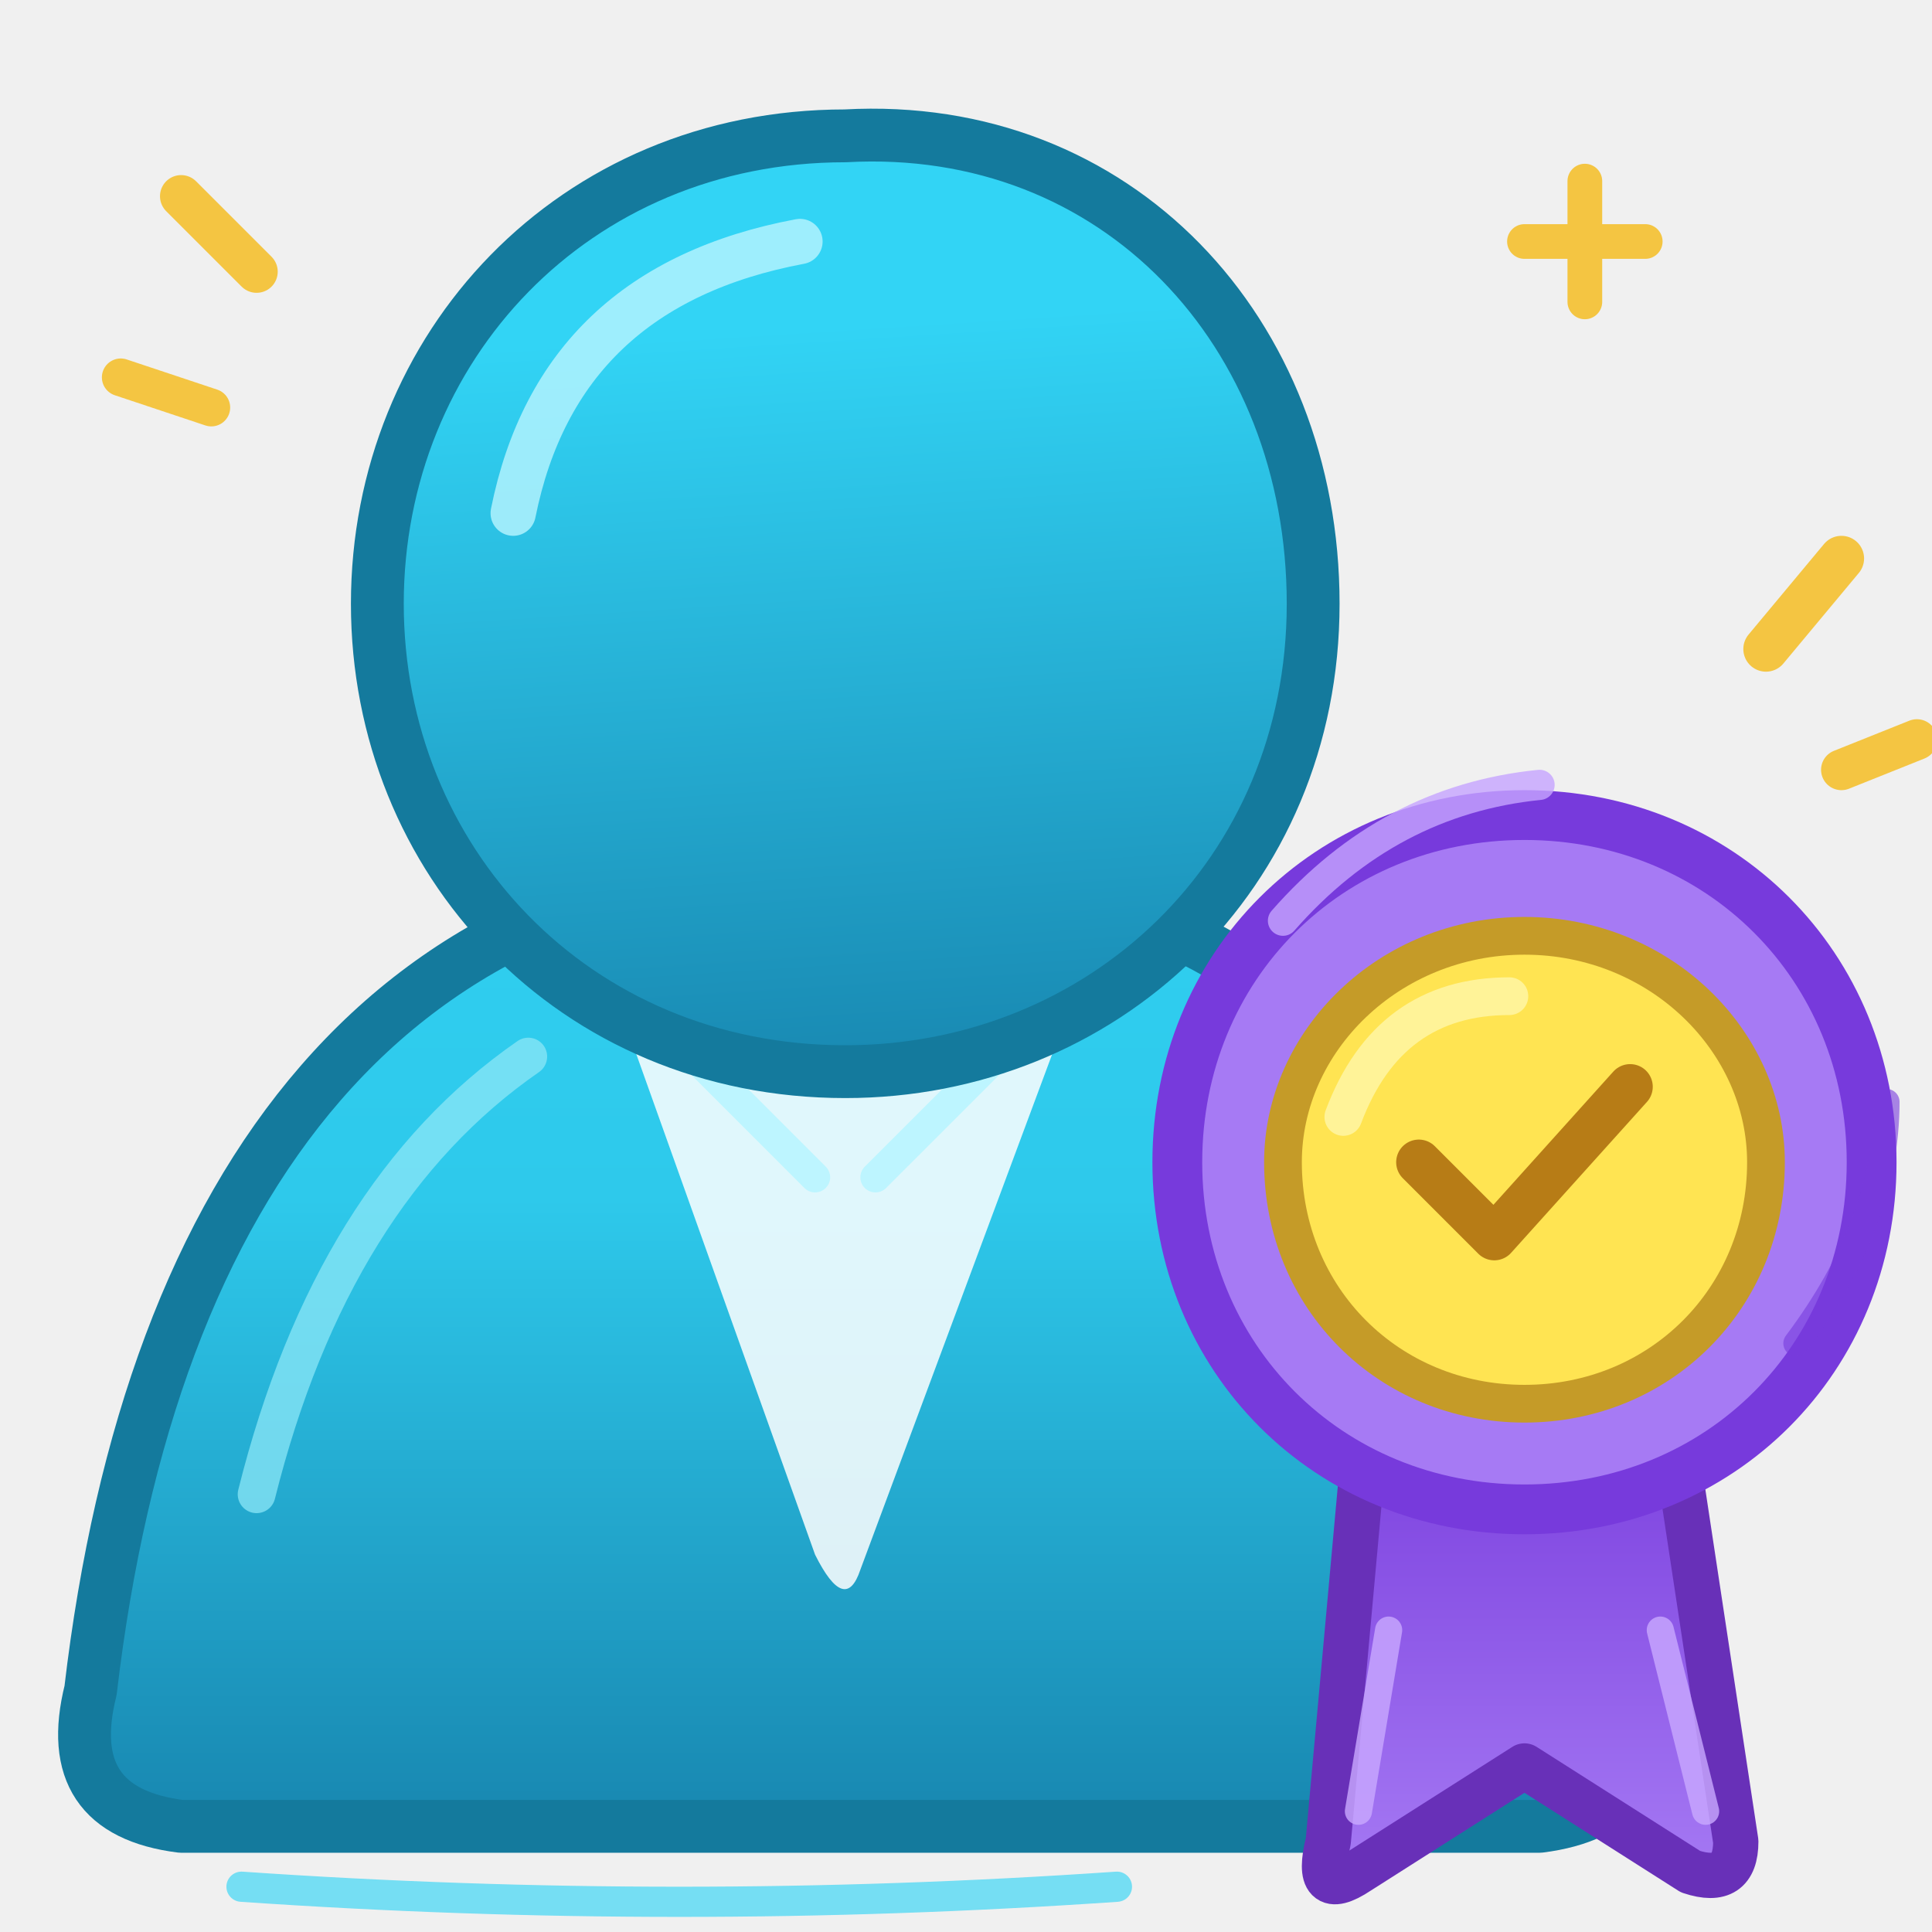
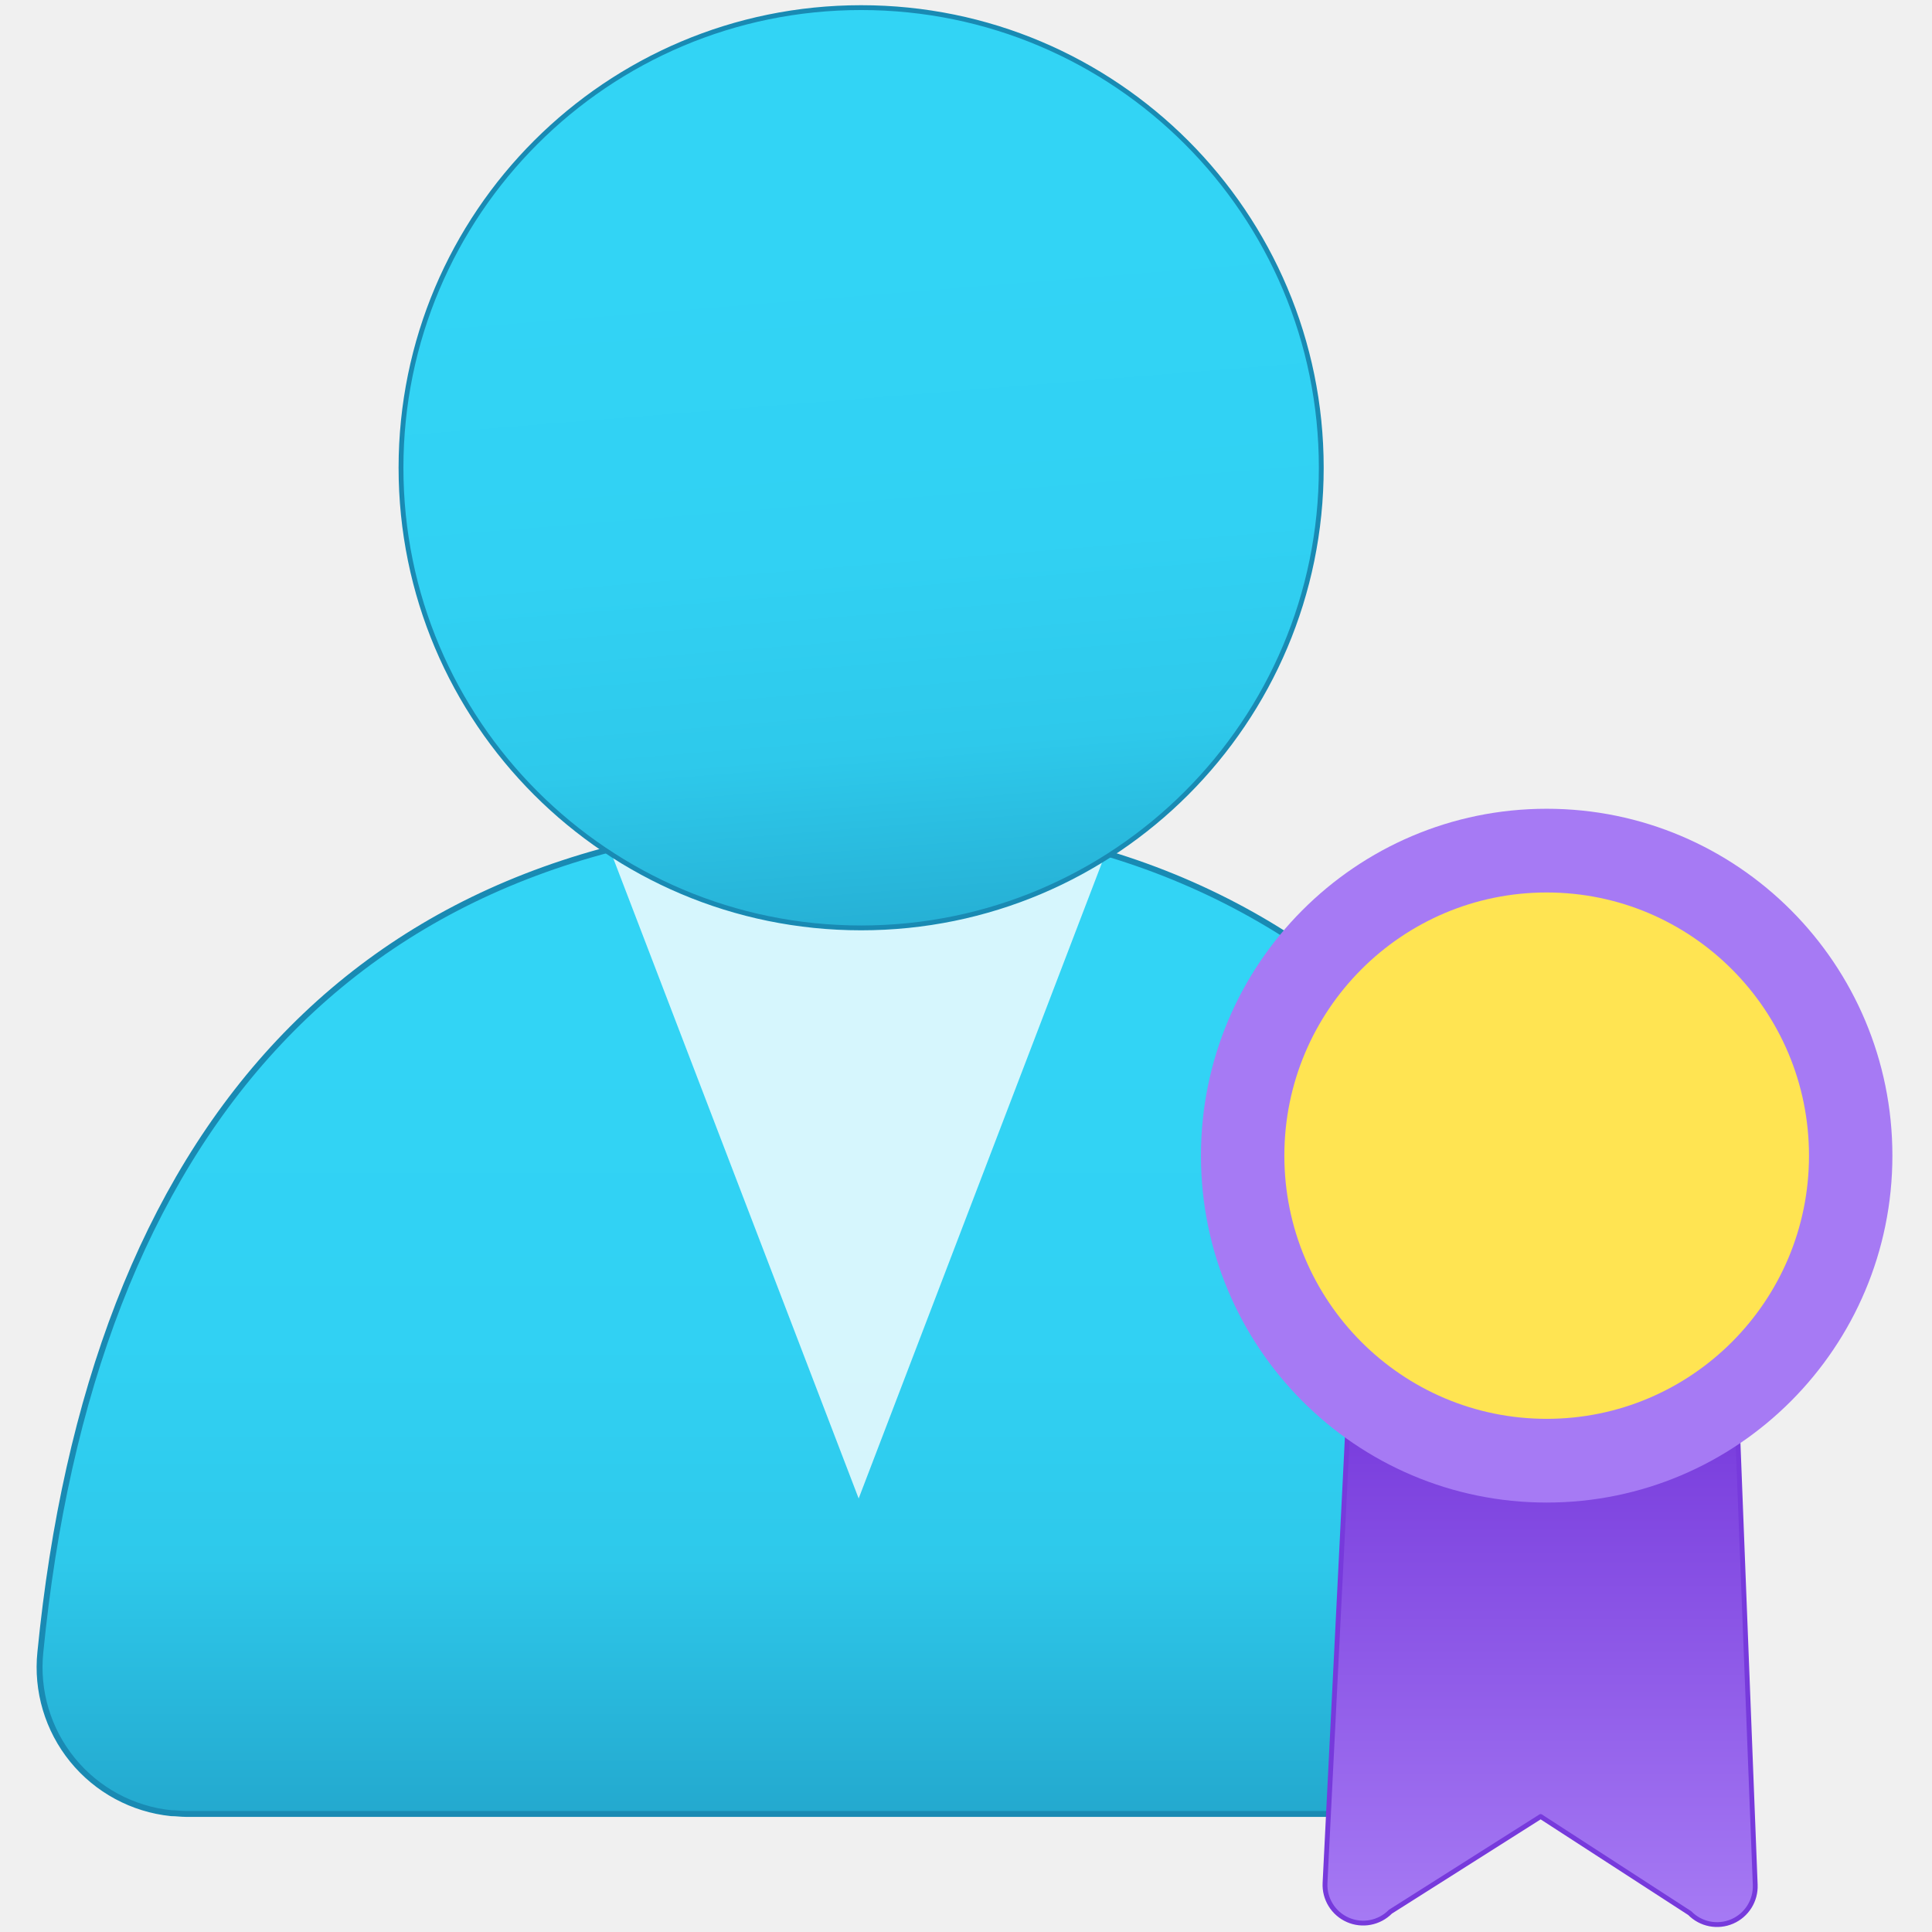
- <svg xmlns="http://www.w3.org/2000/svg" width="128" height="128" viewBox="0 0 128 128" fill="none">
+ <svg xmlns="http://www.w3.org/2000/svg" width="128" height="128" viewBox="0 0 128 128">
  <defs>
-     <linearGradient id="identityCyan" x1="55" y1="12" x2="55" y2="119" gradientUnits="userSpaceOnUse">
-       <stop offset="0.22" stop-color="#32D4F5" />
-       <stop offset="0.63" stop-color="#2EC9EB" />
-       <stop offset="1" stop-color="#198AB3" />
+     <linearGradient id="a16adbb9-578e-482b-adfc-4d82cc09754e" x1="8.011" y1="6.499" x2="8.011" y2="19.191" gradientUnits="userSpaceOnUse">
+       <stop offset="0.225" stop-color="#32d4f5" />
+       <stop offset="0.473" stop-color="#31d1f3" />
+       <stop offset="0.633" stop-color="#2ec9eb" />
+       <stop offset="0.999" stop-color="#198ab3" />
+       <stop offset="1" stop-color="#198ab3" />
    </linearGradient>
-     <linearGradient id="headCyan" x1="54" y1="8" x2="58" y2="70" gradientUnits="userSpaceOnUse">
-       <stop offset="0.22" stop-color="#32D4F5" />
-       <stop offset="1" stop-color="#198AB3" />
+     <linearGradient id="aee8c9ca-fb88-4033-9f01-0af417440dda" x1="7.649" y1="-0.304" x2="8.575" y2="11.219" gradientUnits="userSpaceOnUse">
+       <stop offset="0.225" stop-color="#32d4f5" />
+       <stop offset="0.473" stop-color="#31d1f3" />
+       <stop offset="0.633" stop-color="#2ec9eb" />
+       <stop offset="0.999" stop-color="#198ab3" />
+       <stop offset="1" stop-color="#198ab3" />
    </linearGradient>
-     <linearGradient id="ribbonPurple" x1="101" y1="91" x2="101" y2="125" gradientUnits="userSpaceOnUse">
-       <stop offset="0" stop-color="#773ADC" />
-       <stop offset="1" stop-color="#A67AF4" />
+     <linearGradient id="a9bad8b8-57b0-4671-9bb7-bde0d12c5e5b" x1="14.349" y1="17.929" x2="14.349" y2="13.063" gradientUnits="userSpaceOnUse">
+       <stop offset="0" stop-color="#a67af4" />
+       <stop offset="0.999" stop-color="#773adc" />
    </linearGradient>
  </defs>
-   <path d="M56 57            C82 57 100 74 106 100            Q108 107 109 112            Q110 120 102 121            L12 121            Q4 120 6 112            C10 78 26 57 56 57Z" fill="url(#identityCyan)" stroke="#147A9D" stroke-width="3.5" stroke-linecap="round" stroke-linejoin="round" />
-   <path d="M39 61            Q56 73 73 61            L57 104            Q56 107 54 103            Z" fill="#FFFFFF" opacity="0.85" />
-   <path d="M40 64 L54 78            M72 64 L58 78" stroke="#B9F5FF" stroke-width="2" stroke-linecap="round" opacity="0.9" />
-   <path d="M56 9            C74 8 87 22 87 40            C87 58 73 71 56 71            C38 71 25 57 25 40            C25 23 38 9 56 9Z" fill="url(#headCyan)" stroke="#147A9D" stroke-width="3.5" stroke-linecap="round" stroke-linejoin="round" />
-   <path d="M34 34            Q37 19 53 16" stroke="#B9F5FF" stroke-width="3" stroke-linecap="round" opacity="0.8" />
-   <path d="M17 99            Q22 79 35 70" stroke="#8BE7F7" stroke-width="2.5" stroke-linecap="round" opacity="0.75" />
-   <path d="M78 73            Q95 90 98 108" stroke="#0D7EA8" stroke-width="2" stroke-linecap="round" opacity="0.6" />
-   <path d="M91 89            L110 89            L115 122            Q115 125 112 124            L101 117            L90 124            Q87 126 88 122            Z" fill="url(#ribbonPurple)" stroke="#6830B8" stroke-width="3" stroke-linecap="round" stroke-linejoin="round" />
-   <path d="M92 108 L90 120            M110 108 L113 120" stroke="#C9A9FF" stroke-width="1.8" stroke-linecap="round" opacity="0.8" />
-   <path d="M101 54            C114 54 124 64 124 77            C124 90 114 100 101 100            C88 100 78 90 78 77            C78 64 88 54 101 54Z" fill="#A67AF4" stroke="#773ADC" stroke-width="3.3" stroke-linecap="round" stroke-linejoin="round" />
-   <path d="M101 62            C110 62 117 69 117 77            C117 86 110 93 101 93            C92 93 85 86 85 77            C85 69 92 62 101 62Z" fill="#FFE452" stroke="#C59B28" stroke-width="2.5" stroke-linejoin="round" />
-   <path d="M89 74            Q92 66 100 66" stroke="#FFF5A0" stroke-width="2.5" stroke-linecap="round" opacity="0.9" />
-   <path d="M94 77            L99 82            L108 72" stroke="#B77C16" stroke-width="3" stroke-linecap="round" stroke-linejoin="round" />
-   <path d="M85 61 Q92 53 102 52" stroke="#C6A4FF" stroke-width="2" stroke-linecap="round" opacity="0.8" />
-   <path d="M119 89 Q125 81 125 73" stroke="#773ADC" stroke-width="1.7" stroke-linecap="round" opacity="0.6" />
-   <path d="M117 43 L122 37" stroke="#F4C542" stroke-width="3" stroke-linecap="round" />
-   <path d="M122 51 L127 49" stroke="#F4C542" stroke-width="2.7" stroke-linecap="round" />
-   <path d="M17 18 L12 13" stroke="#F4C542" stroke-width="2.8" stroke-linecap="round" />
-   <path d="M14 27 L8 25" stroke="#F4C542" stroke-width="2.5" stroke-linecap="round" />
-   <path d="M105 12 L105 20            M101 16 L109 16" stroke="#F4C542" stroke-width="2.3" stroke-linecap="round" />
-   <path d="M16 125            Q45 127 74 125" stroke="#32D4F5" stroke-width="2" stroke-linecap="round" opacity="0.65" />
+   <g transform="scale(7.111111)">
+     <g id="b8825e32-a13e-4dfe-984b-acf88935f544">
+       <g>
+         <g>
+           <path d="M14.29,16.9a1.358,1.358,0,0,0,1.364-1.354,1.488,1.488,0,0,0-.009-.164c-.534-4.272-2.972-7.751-7.622-7.751-4.731,0-7.172,2.946-7.647,7.762a1.366,1.366,0,0,0,1.219,1.5c.045,0,.091.007.137.007Z" fill="url(#a16adbb9-578e-482b-adfc-4d82cc09754e)" stroke="#198ab3" stroke-width=".055" stroke-linejoin="round" />
+           <path d="M8.023,8.644A4.262,4.262,0,0,1,5.7,7.961l2.3,6L10.281,8A4.256,4.256,0,0,1,8.023,8.644Z" fill="#fff" opacity="0.8" />
+           <circle cx="8.023" cy="4.358" r="4.287" fill="url(#aee8c9ca-fb88-4033-9f01-0af417440dda)" stroke="#198ab3" stroke-width=".045" stroke-linejoin="round" />
+         </g>
+         <path id="f44074e4-c42e-42c6-8df9-7a396ecfe859" d="M16.178,13.063a2.7,2.7,0,0,1-3.609,0l-.224,4.48a.356.356,0,0,0,.609.268l1.4-.887,1.389.9a.356.356,0,0,0,.61-.264Z" fill="url(#a9bad8b8-57b0-4671-9bb7-bde0d12c5e5b)" stroke="#773adc" stroke-width=".045" stroke-linejoin="round" />
+         <ellipse id="a1389c58-3ec0-4325-aa99-bedaec9edf9e" cx="14.41" cy="10.767" rx="3.221" ry="3.232" fill="#a67af4" />
+         <ellipse id="a2a2e69d-d43b-4ef8-b3dd-f3eae8b8900d" cx="14.41" cy="10.767" rx="2.444" ry="2.452" fill="#ffe452" />
+       </g>
+     </g>
+   </g>
</svg>
